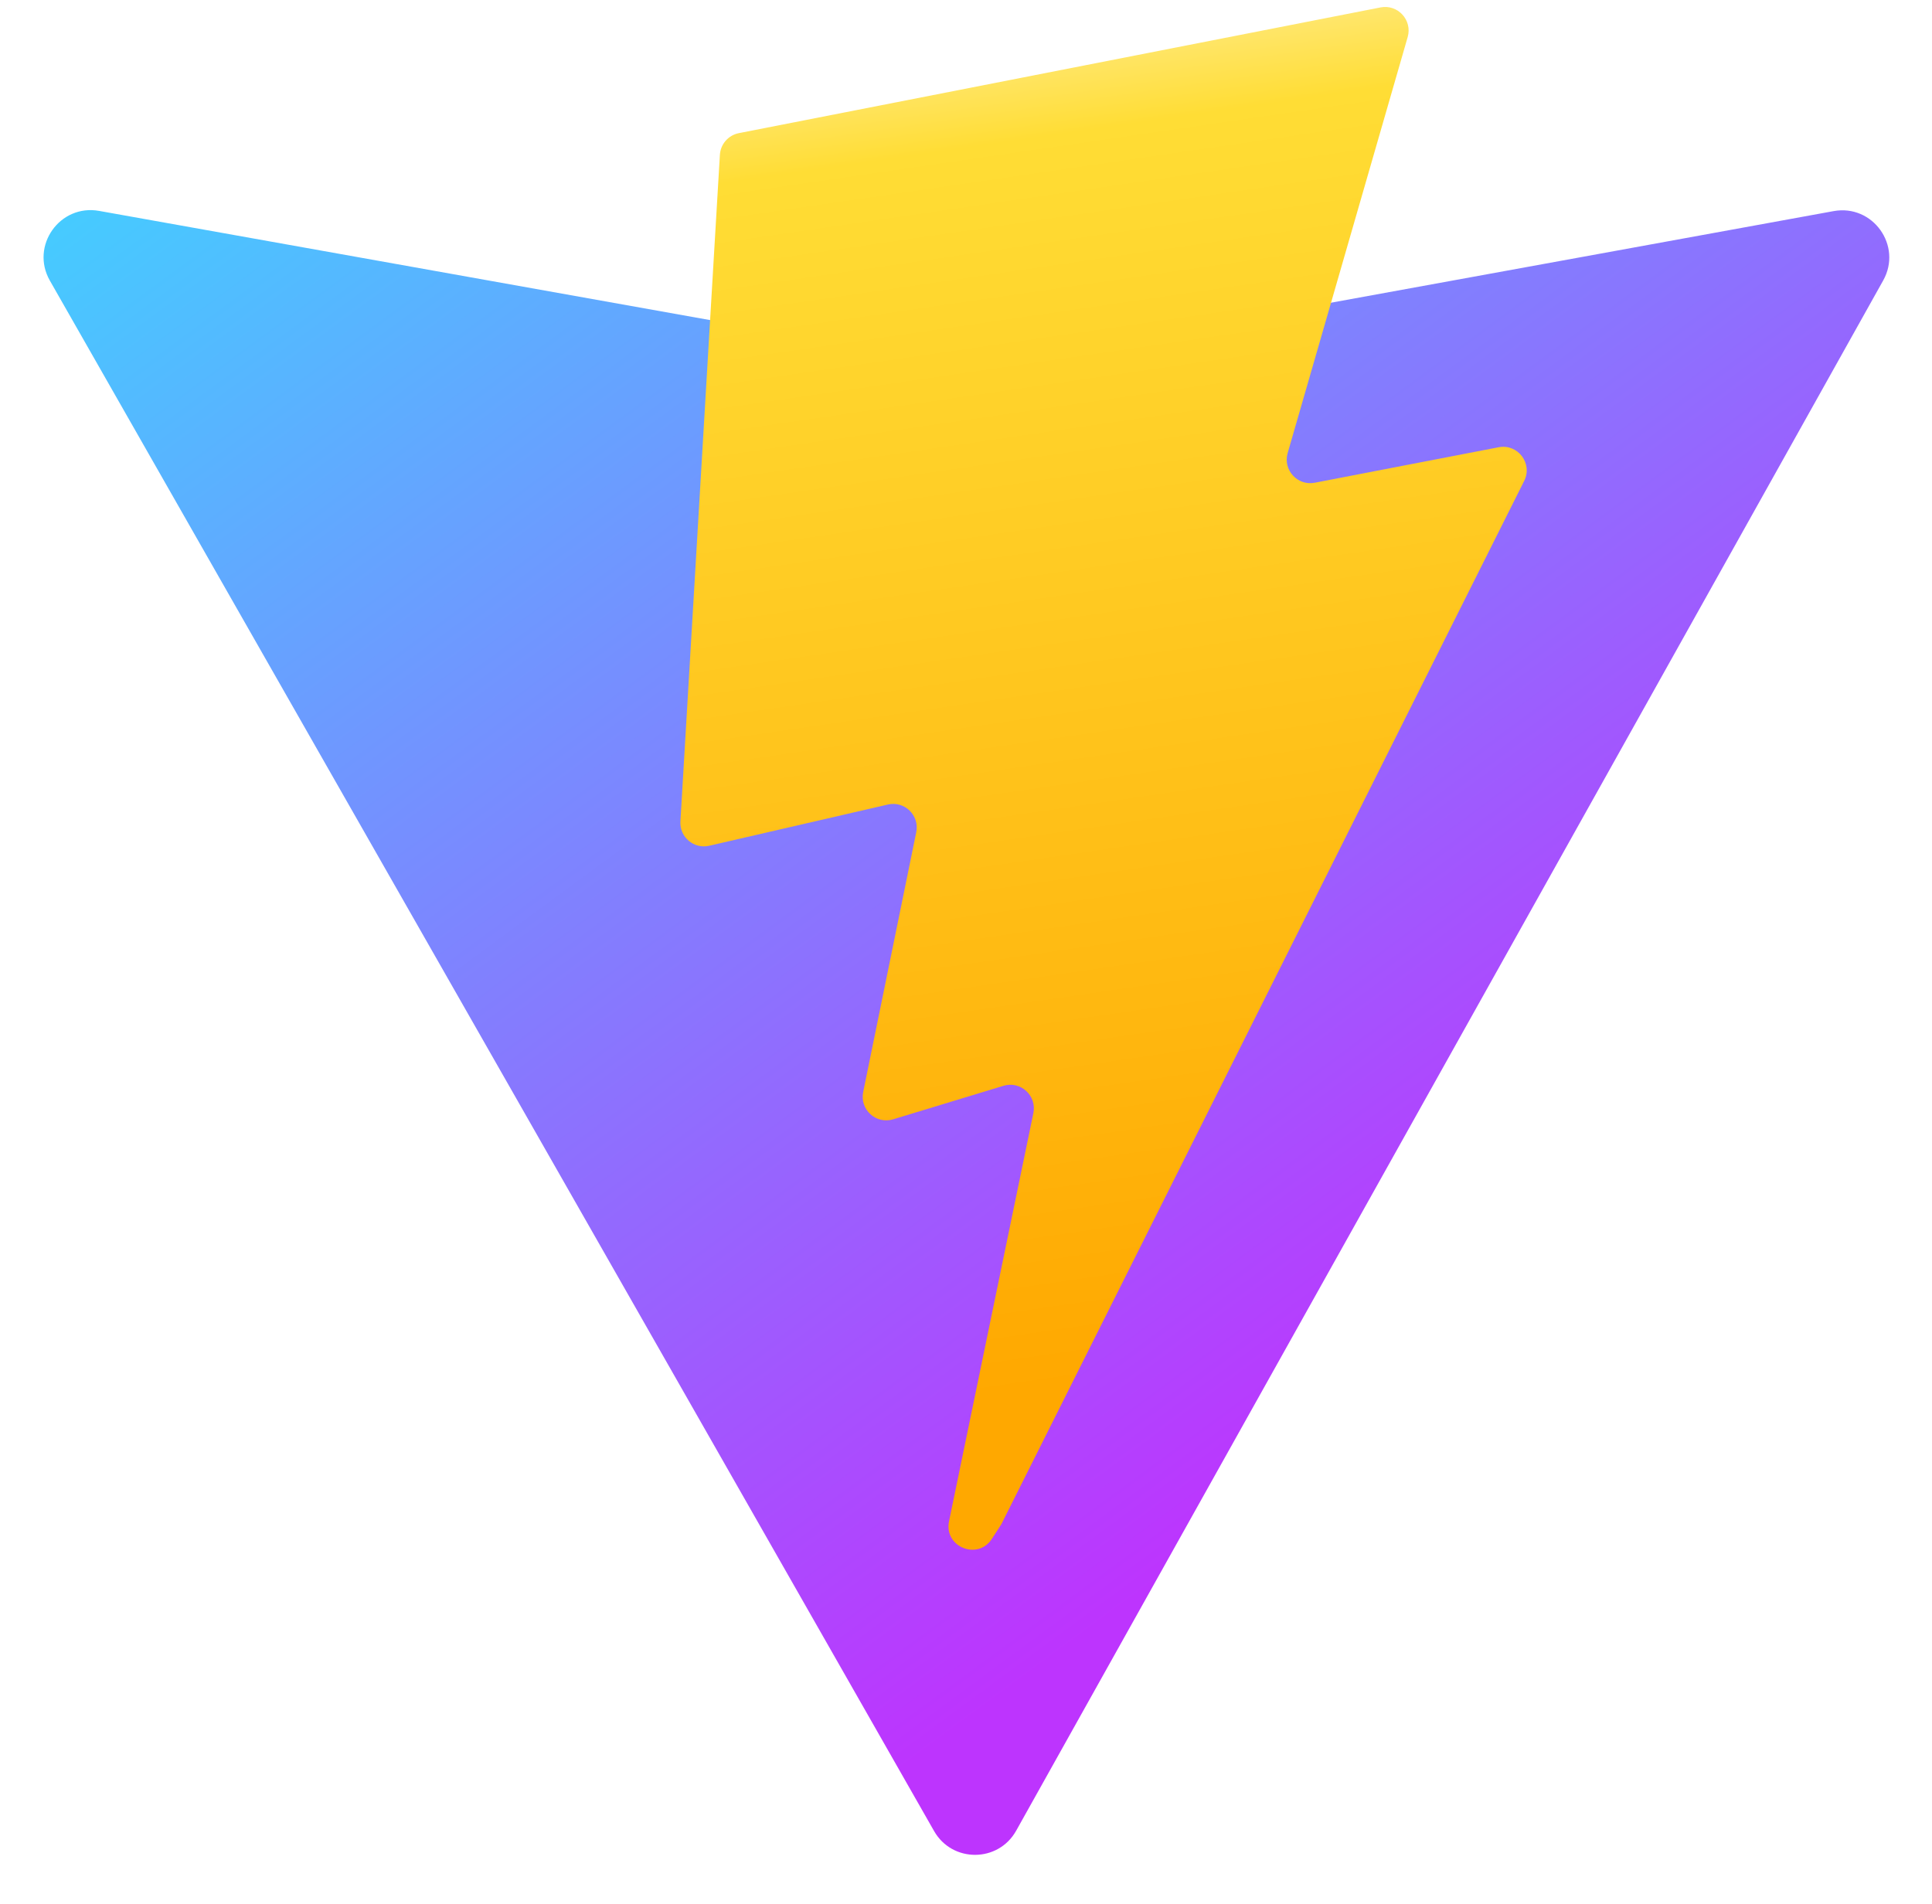
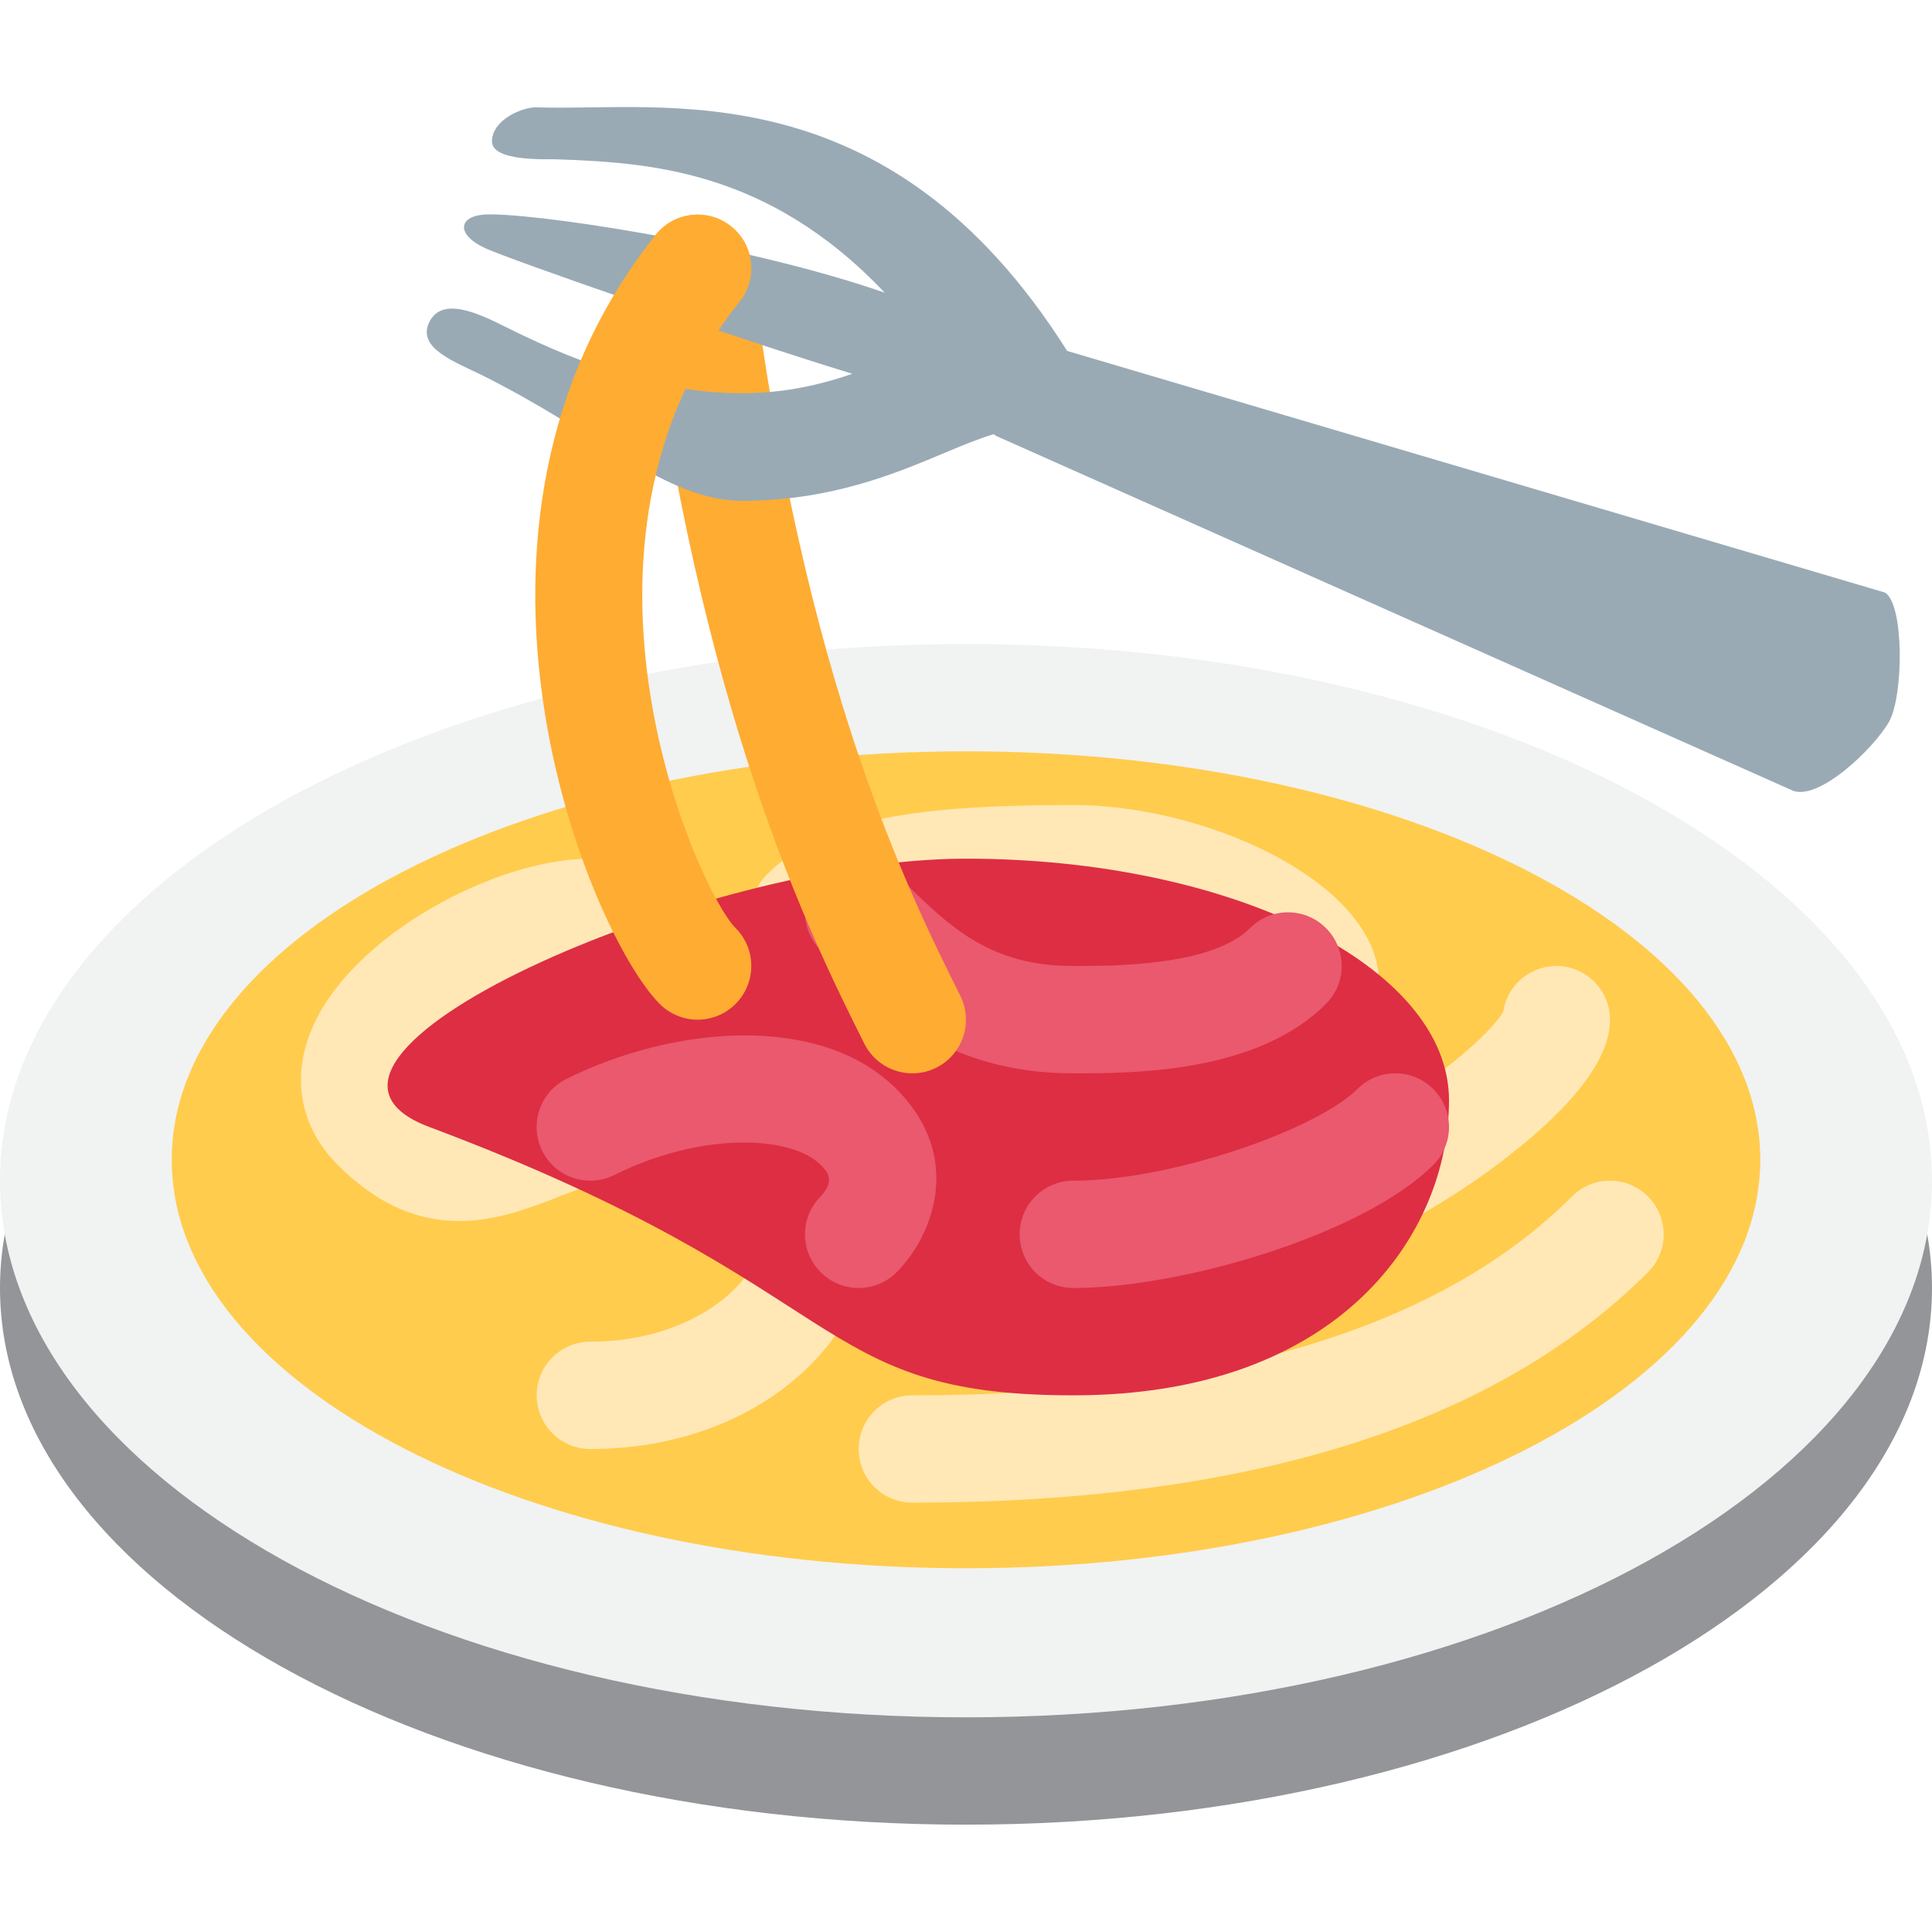
- <svg xmlns="http://www.w3.org/2000/svg" width="410" height="404" viewBox="0 0 410 404" fill="none">
-   <path d="M399.641 59.525L215.643 388.545C211.844 395.338 202.084 395.378 198.228 388.618L10.582 59.556C6.381 52.19 12.68 43.267 21.028 44.759L205.223 77.682C206.398 77.892 207.601 77.89 208.776 77.676L389.119 44.806C397.439 43.289 403.768 52.143 399.641 59.525Z" fill="url(#paint0_linear)" />
-   <path d="M292.965 1.574L156.801 28.255C154.563 28.694 152.906 30.59 152.771 32.866L144.395 174.33C144.198 177.662 147.258 180.248 150.51 179.498L188.42 170.749C191.967 169.931 195.172 173.055 194.443 176.622L183.18 231.775C182.422 235.487 185.907 238.661 189.532 237.56L212.947 230.446C216.577 229.344 220.065 232.527 219.297 236.242L201.398 322.875C200.278 328.294 207.486 331.249 210.492 326.603L212.5 323.5L323.454 102.072C325.312 98.365 322.108 94.137 318.036 94.923L279.014 102.454C275.347 103.161 272.227 99.746 273.262 96.158L298.731 7.867C299.767 4.273 296.636 0.855 292.965 1.574Z" fill="url(#paint1_linear)" />
-   <defs>
-     <linearGradient id="paint0_linear" x1="6" y1="33" x2="235" y2="344" gradientUnits="userSpaceOnUse">
-       <stop stop-color="#41D1FF" />
-       <stop offset="1" stop-color="#BD34FE" />
-     </linearGradient>
-     <linearGradient id="paint1_linear" x1="194.651" y1="8.818" x2="236.076" y2="292.989" gradientUnits="userSpaceOnUse">
-       <stop stop-color="#FFEA83" />
-       <stop offset="0.083" stop-color="#FFDD35" />
-       <stop offset="1" stop-color="#FFA800" />
-     </linearGradient>
-   </defs>
+ <svg xmlns="http://www.w3.org/2000/svg" viewBox="0 0 36 36">
+   <ellipse fill="#939598" cx="18" cy="24" rx="18" ry="10" />
+   <ellipse fill="#F1F2F2" cx="18" cy="22" rx="18" ry="10" />
+   <ellipse fill="#FFCC4D" cx="18" cy="21.611" rx="14.8" ry="7.611" />
+   <path fill="#FFE8B6" d="M11 27c-.552 0-1-.447-1-1s.448-1 1-1c1.898 0 3.082-1.085 3.174-1.835.091-.736-.96-1.081-1.417-1.195-.906-.225-1.58.033-2.358.335-1.068.414-2.531.978-4.106-.598-.689-.688-.868-1.604-.492-2.513C6.534 17.425 9.245 16 11 16c.552 0 1 .448 1 1s-.448 1-1 1c-1.115 0-2.995 1.099-3.351 1.96-.074.178-.044.23.058.333.629.628.928.548 1.971.147.862-.334 2.042-.79 3.564-.409 2.384.596 3.07 2.136 2.917 3.379C15.942 25.174 13.953 27 11 27zm6 1c-.552 0-1-.447-1-1s.448-1 1-1c5.697 0 9.833-1.247 12.293-3.707.391-.391 1.023-.391 1.414 0s.391 1.023 0 1.414C27.858 26.556 23.247 28 17 28z" />
+   <path fill="#FFE8B6" d="M21.349 24.16c-.537 0-1.069-.06-1.591-.191-.543-.135-2.194-.548-2.246-1.883-.038-1 .661-2.172 5.938-3.957C22.875 17.66 21.492 17 20 17c-2.513 0-3.797.211-4.293.707-.391.391-1.023.391-1.414 0s-.391-1.023 0-1.414C15.248 15.338 16.741 15 20 15c2.396 0 5.396 1.333 5.676 3.053.107.662-.193 1.506-1.359 1.895-2.583.861-3.921 1.549-4.501 1.957.112.039.253.081.427.125 3.231.804 7.322-2.366 7.768-3.18.072-.481.488-.85.989-.85.553 0 1 .448 1 1 0 .706-.635 1.56-1.887 2.537-1.743 1.361-4.289 2.622-6.764 2.623z" />
+   <path fill="#DD2E44" d="M27 20.5c0 2.485-2.029 5.5-7 5.5s-4-2-12-5c-3.376-1.266 5.029-5 10-5s9 2.015 9 4.5z" />
+   <path fill="#EA596E" d="M16 24c-.256 0-.512-.098-.707-.293-.391-.391-.391-1.023 0-1.414.281-.305.112-.474 0-.586-.558-.558-2.238-.616-3.846.188-.495.247-1.095.047-1.342-.447-.247-.494-.047-1.095.447-1.342 1.977-.988 4.726-1.242 6.154.188 1.252 1.252.686 2.728 0 3.414-.194.194-.45.292-.706.292zm4-4c-2.414 0-3.685-1.271-4.707-2.293-.391-.391-.391-1.023 0-1.414s1.023-.391 1.414 0C17.661 17.247 18.414 18 20 18c.773 0 2.586 0 3.293-.707.391-.391 1.023-.391 1.414 0s.391 1.023 0 1.414C23.414 20 21.108 20 20 20zm0 4c-.553 0-1-.447-1-1s.447-1 1-1c1.847 0 4.548-.962 5.293-1.707.391-.391 1.023-.391 1.414 0s.391 1.023 0 1.414C25.416 22.998 22.041 24 20 24z" />
+   <path fill="#FFAC33" d="M17.001 20c-.367 0-.72-.202-.896-.553-.999-1.997-3.077-6.153-4.098-14.323-.068-.548.32-1.048.868-1.116.544-.07 1.048.32 1.116.868.979 7.83 2.953 11.779 3.902 13.677.247.494.047 1.095-.447 1.342-.142.071-.295.105-.445.105z" />
+   <path fill="#99AAB5" d="M35.125 11.042l-15.24-4.503C16.534 1.23 12.319 2.084 10 2c-.25-.009-.819.22-.833.625-.015.392 1.026.337 1.186.343 1.705.062 3.945.176 6.132 2.486C13.827 4.528 9.744 3.933 9 4c-.458.042-.5.375.042.625.445.206 4.572 1.647 6.84 2.34-1.419.489-3.286.715-6.434-.86C8.951 5.857 8.247 5.506 8 6c-.247.494.506.753 1 1 2.16 1.08 3.43 2.332 4.823 2.332 1.656 0 2.854-.505 3.792-.899.333-.14.634-.263.903-.343.016.01.028.024.044.033l14.805 6.592c.485.265 1.572-.791 1.837-1.275.265-.486.28-2.175-.079-2.398z" />
+   <path fill="#FFAC33" d="M13 19c-.256 0-.512-.098-.707-.293-1.315-1.315-4.446-8.867-.074-14.332.345-.432.976-.501 1.405-.156.432.345.502.974.156 1.405-3.648 4.561-.778 10.963-.074 11.668.391.391.391 1.023 0 1.414-.194.196-.45.294-.706.294z" />
</svg>
